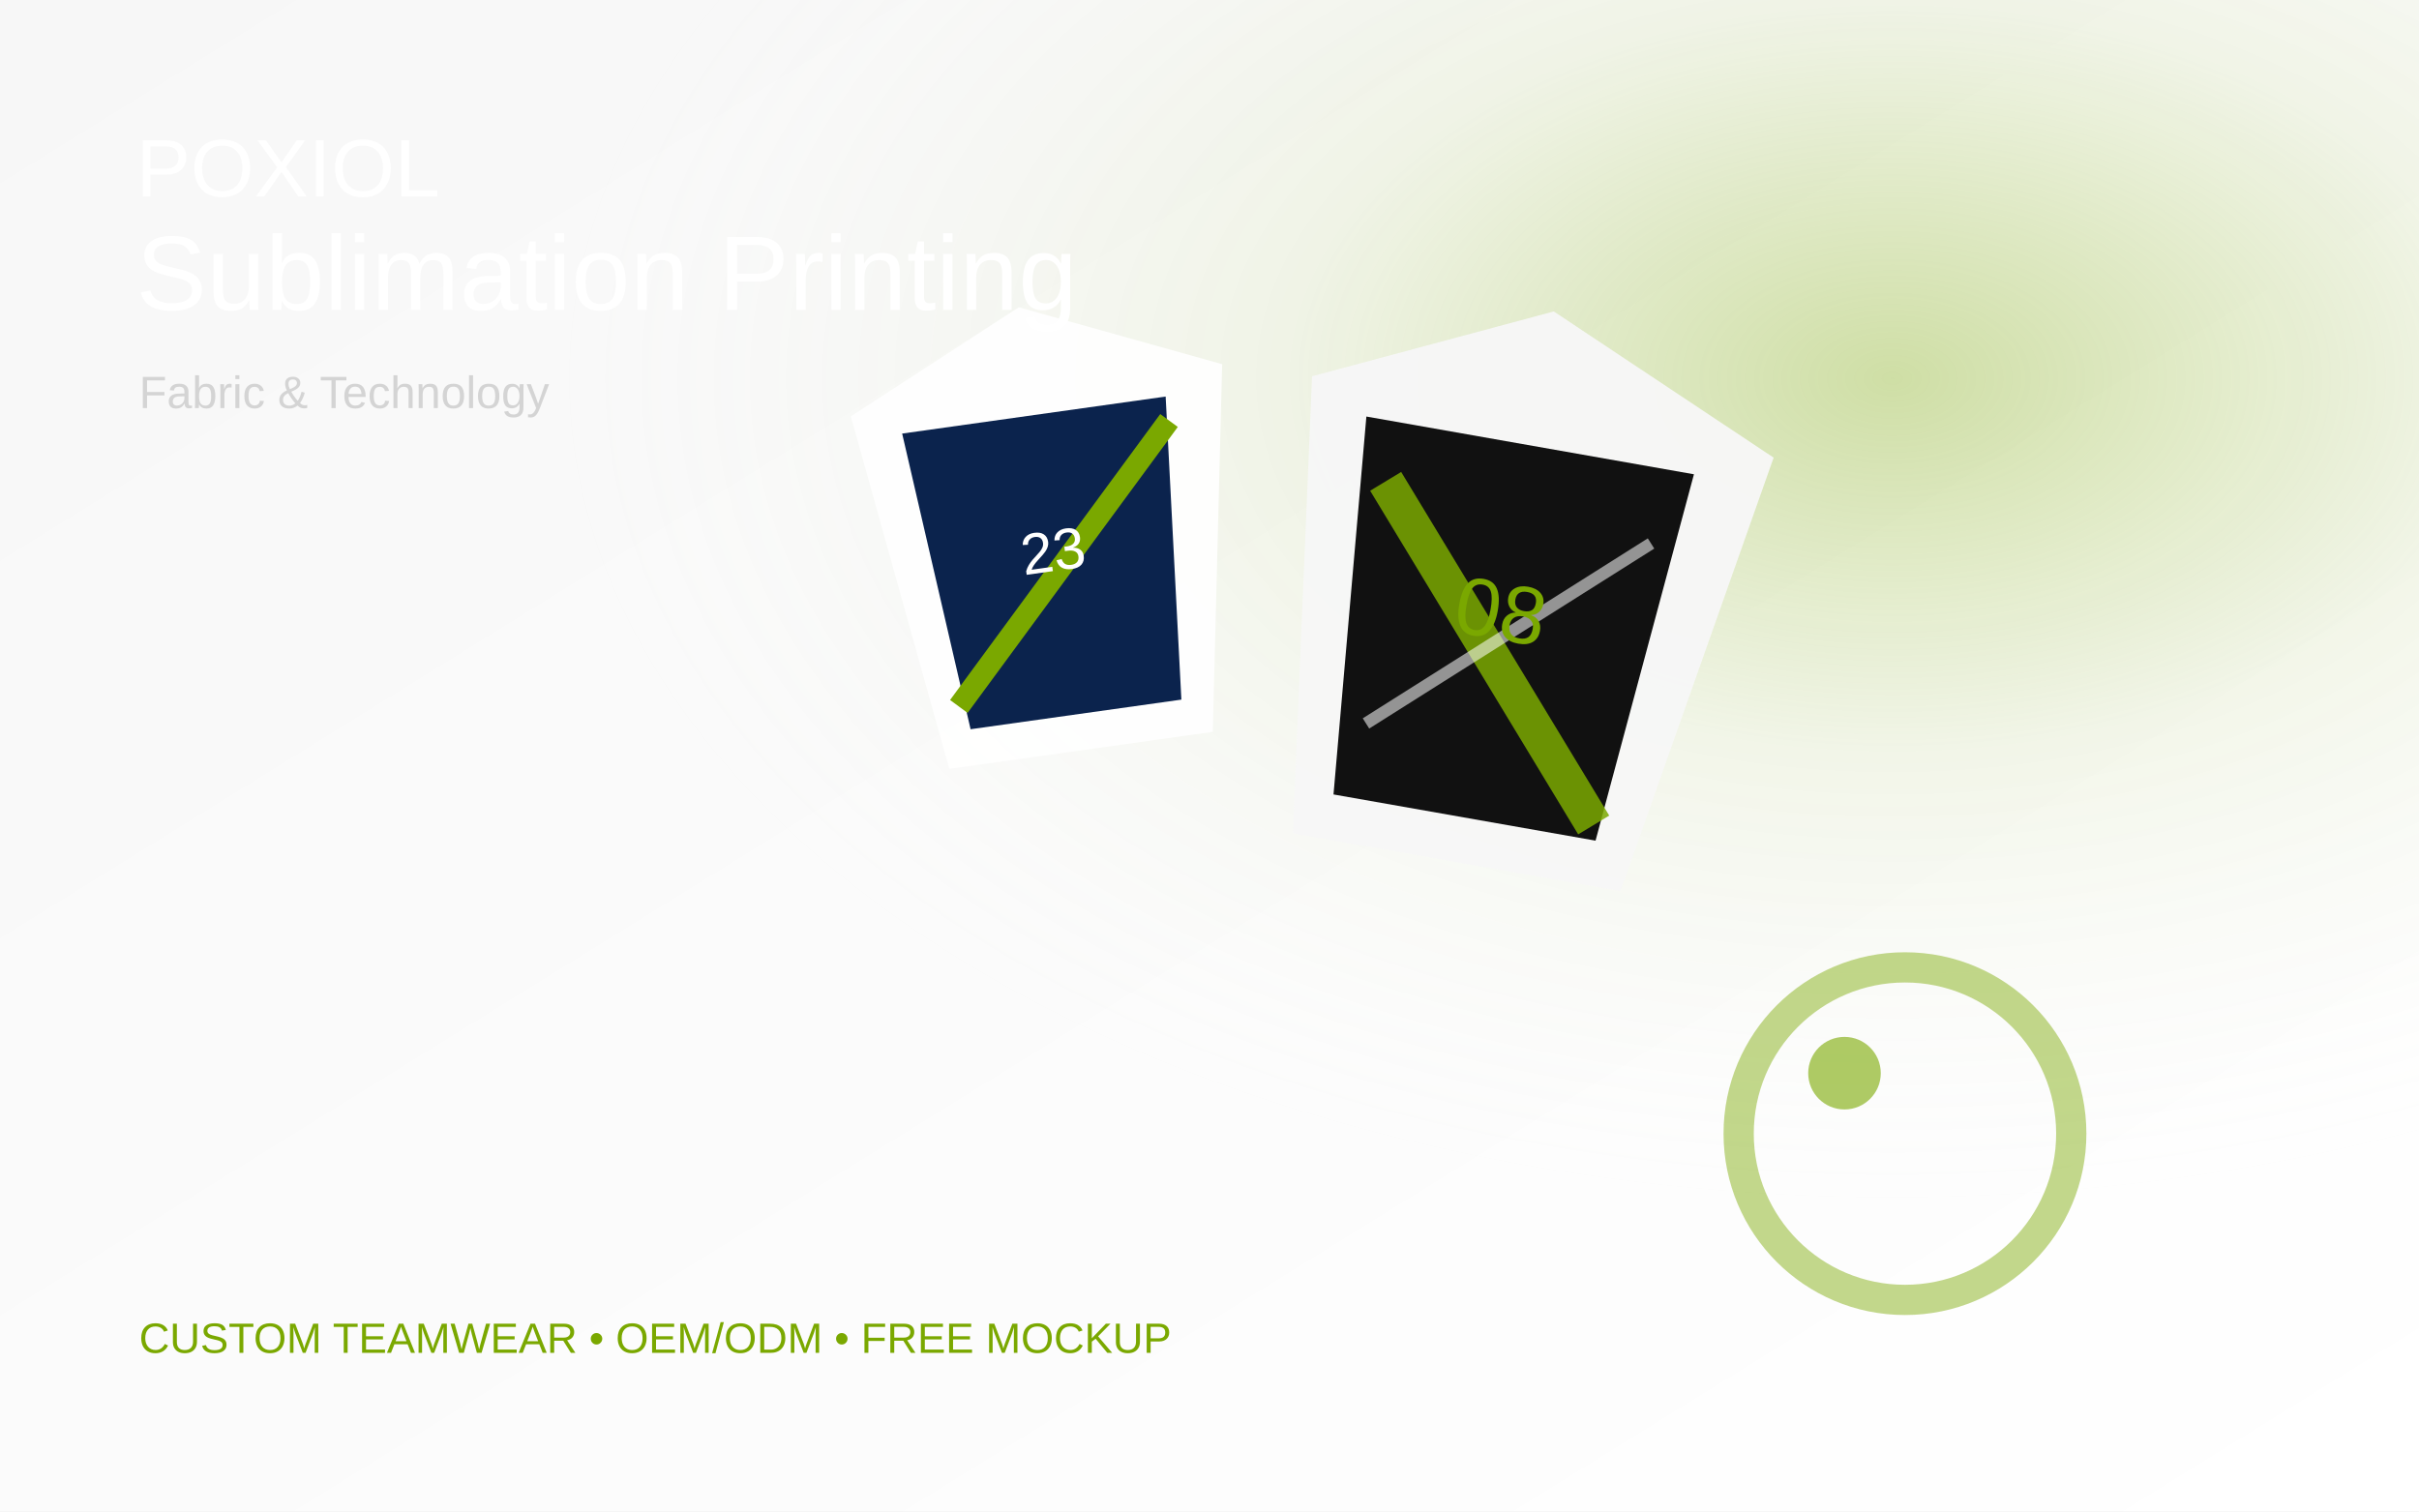
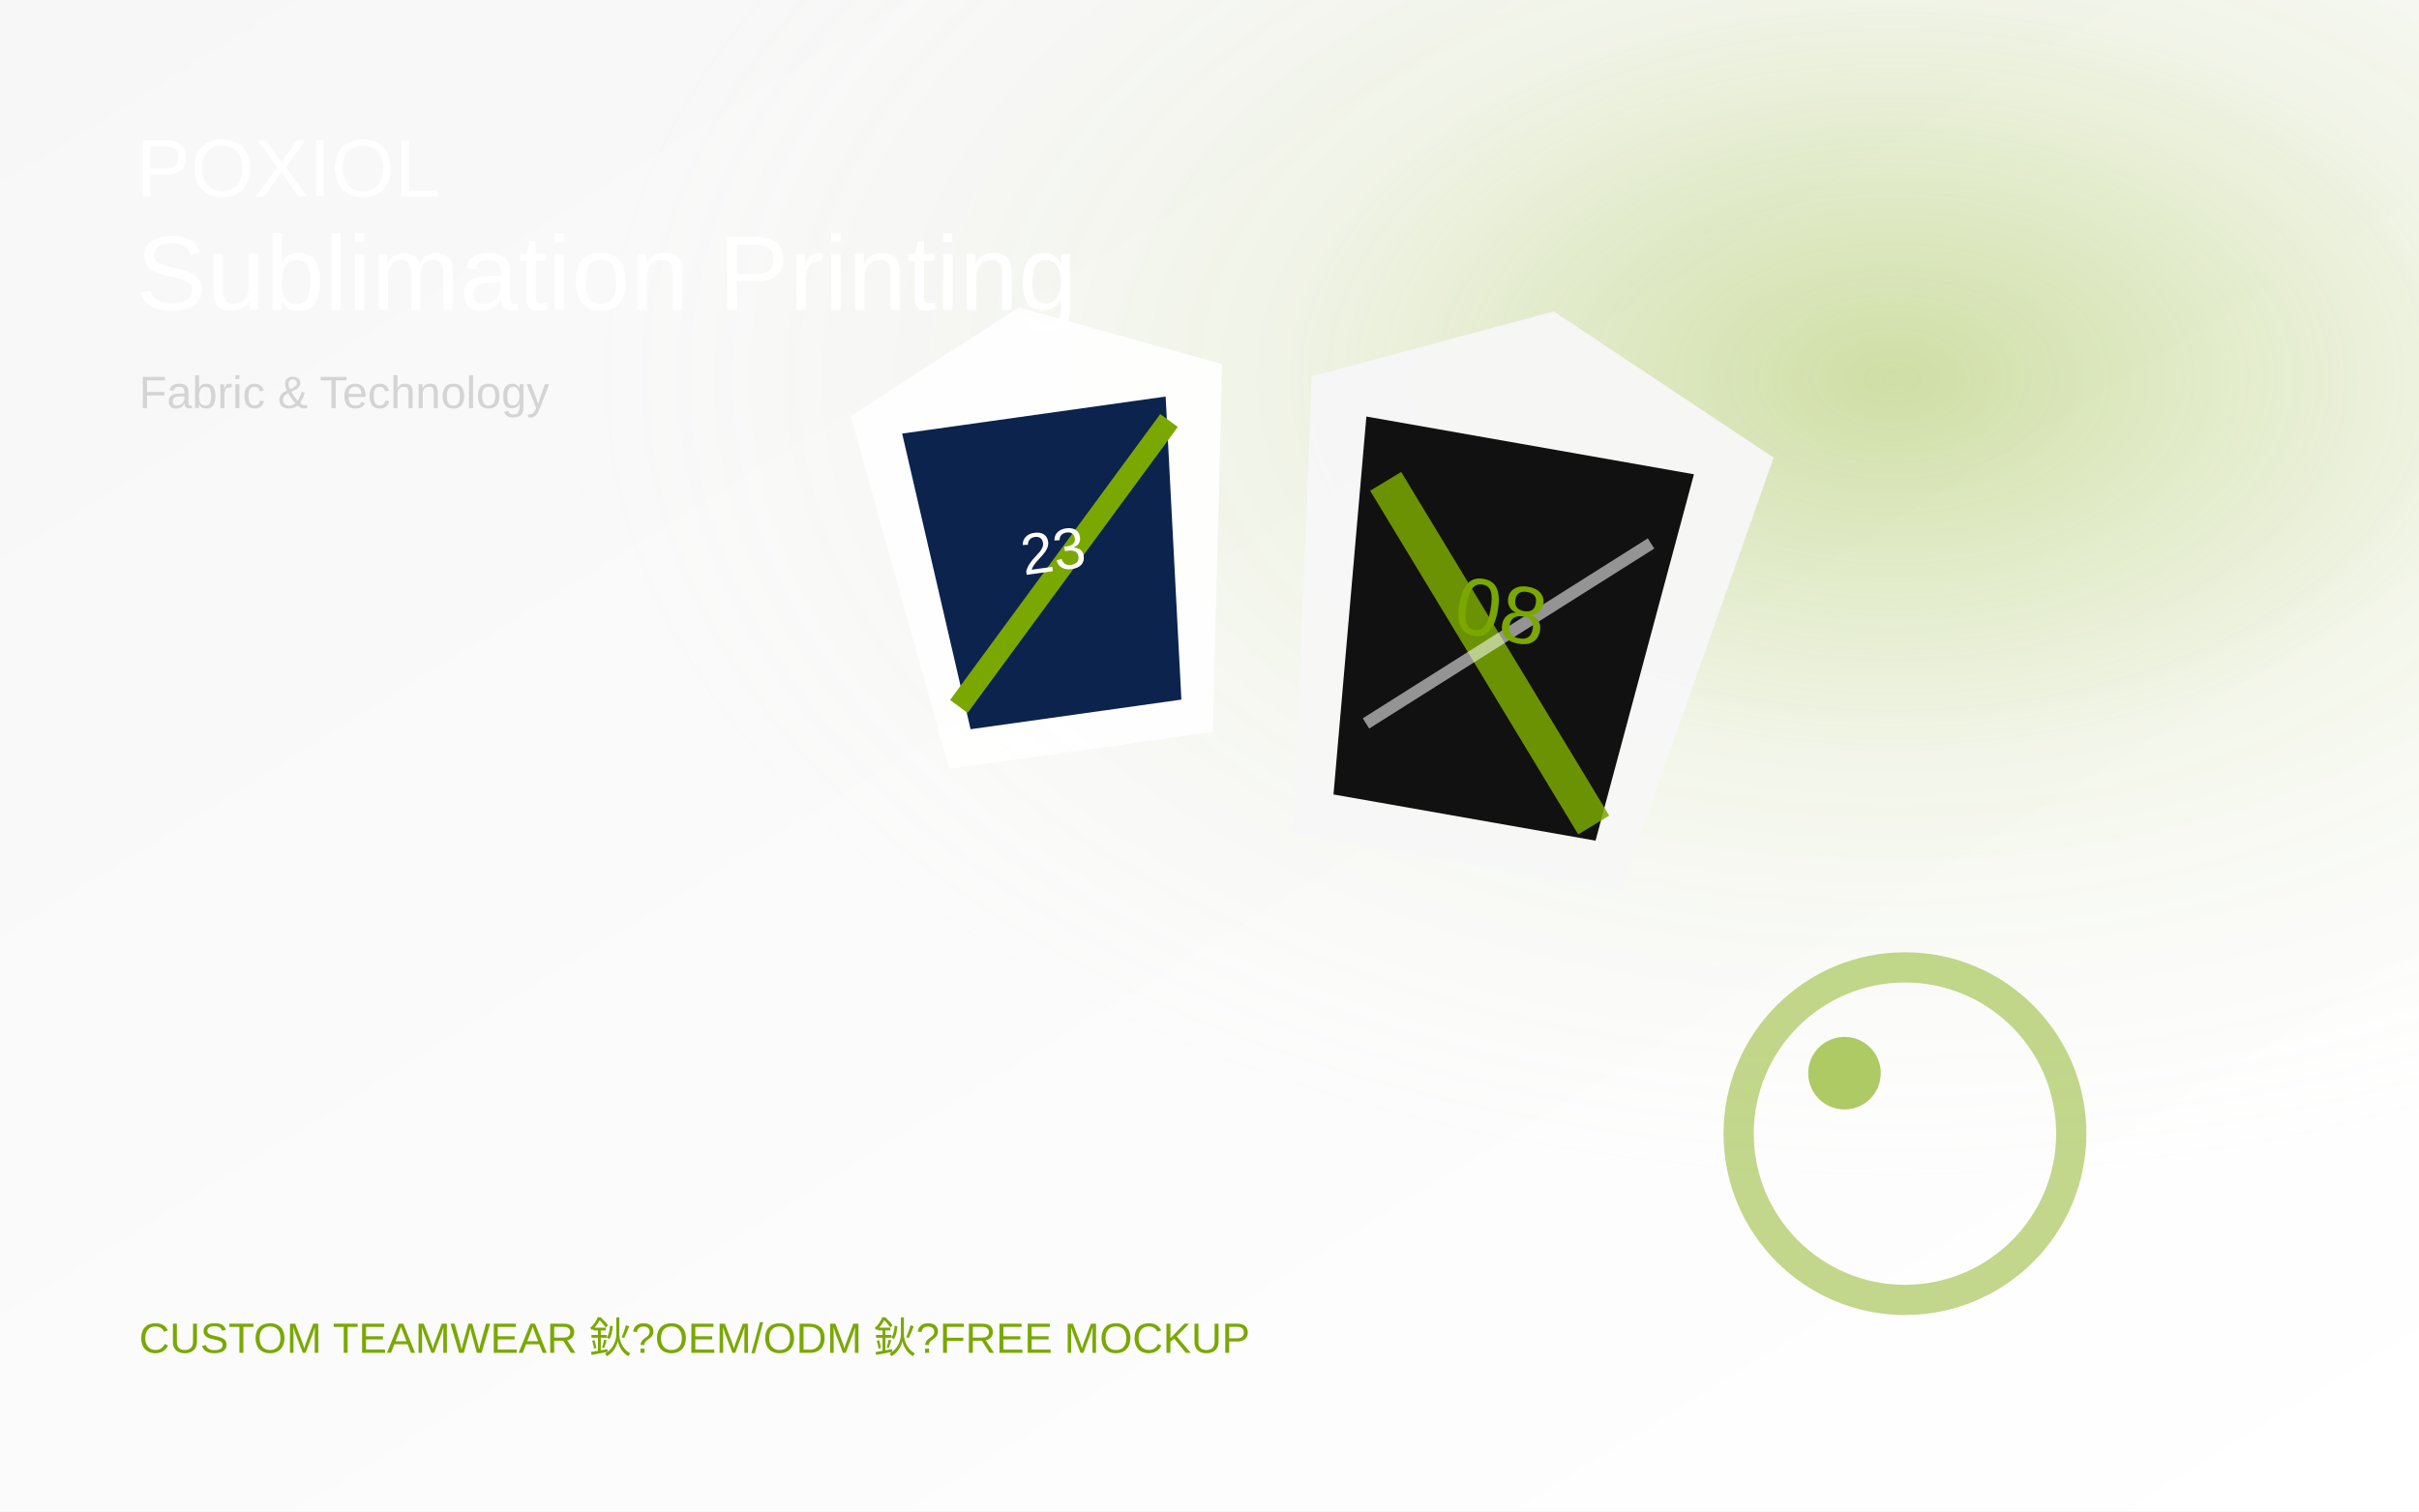
<svg xmlns="http://www.w3.org/2000/svg" width="1600" height="1000" viewBox="0 0 1600 1000">
  <defs>
    <linearGradient id="g" x1="0" y1="0" x2="1" y2="1">
      <stop offset="0" stop-color="#f7f7f7" />
      <stop offset="1" stop-color="#ffffff" />
    </linearGradient>
    <radialGradient id="r" cx="78%" cy="25%" r="55%">
      <stop offset="0" stop-color="#7AA800" stop-opacity=".34" />
      <stop offset=".45" stop-color="#7AA800" stop-opacity=".08" />
      <stop offset="1" stop-color="#f7f7f7" stop-opacity="0" />
    </radialGradient>
    <pattern id="grid" width="80" height="80" patternUnits="userSpaceOnUse">
      <path d="M80 0H0V80" fill="none" stroke="#ffffff" stroke-opacity=".06" stroke-width="2" />
    </pattern>
  </defs>
  <rect width="1600" height="1000" fill="url(#g)" />
  <rect width="1600" height="1000" fill="url(#grid)" />
  <rect width="1600" height="1000" fill="url(#r)" />
  <g transform="translate(880 180) rotate(10)">
    <path d="M150 0 L310 70 L260 370 L40 370 L0 70 Z" fill="#f7f7f7" opacity=".96" />
    <path d="M40 90 L260 90 L238 340 L62 340 Z" fill="#111" />
    <path d="M60 130 L235 330" stroke="#7AA800" stroke-width="24" opacity=".85" />
    <path d="M75 290 L240 140" stroke="#fff" stroke-width="8" opacity=".55" />
    <text x="150" y="220" text-anchor="middle" font-family="Arial Black, Arial" font-size="54" fill="#7AA800">08</text>
  </g>
  <g transform="translate(555 220) rotate(-8) scale(.8)">
    <path d="M150 0 L310 70 L260 370 L40 370 L0 70 Z" fill="#fff" opacity=".9" />
    <path d="M40 90 L260 90 L238 340 L62 340 Z" fill="#0b234d" />
    <path d="M55 320 L260 110" stroke="#7AA800" stroke-width="18" />
    <text x="150" y="220" text-anchor="middle" font-family="Arial Black, Arial" font-size="48" fill="#fff">23</text>
  </g>
  <circle cx="1260" cy="750" r="110" fill="none" stroke="#7AA800" stroke-width="20" opacity=".45" />
  <circle cx="1220" cy="710" r="24" fill="#7AA800" opacity=".6" />
  <text x="90" y="130" font-family="Arial Black, Arial" font-size="54" fill="#fff">POXIOL</text>
  <text x="90" y="205" font-family="Arial Black, Arial" font-size="70" fill="#fff">Sublimation Printing</text>
  <text x="92" y="270" font-family="Arial, sans-serif" font-size="30" fill="#d4d4d4">Fabric &amp; Technology</text>
-   <text x="92" y="895" font-family="Arial Black, Arial" font-size="28" fill="#7AA800">CUSTOM TEAMWEAR • OEM/ODM • FREE MOCKUP</text>
+   <text x="92" y="895" font-family="Arial Black, Arial" font-size="28" fill="#7AA800">CUSTOM TEAMWEAR 鈥?OEM/ODM 鈥?FREE MOCKUP</text>
</svg>
